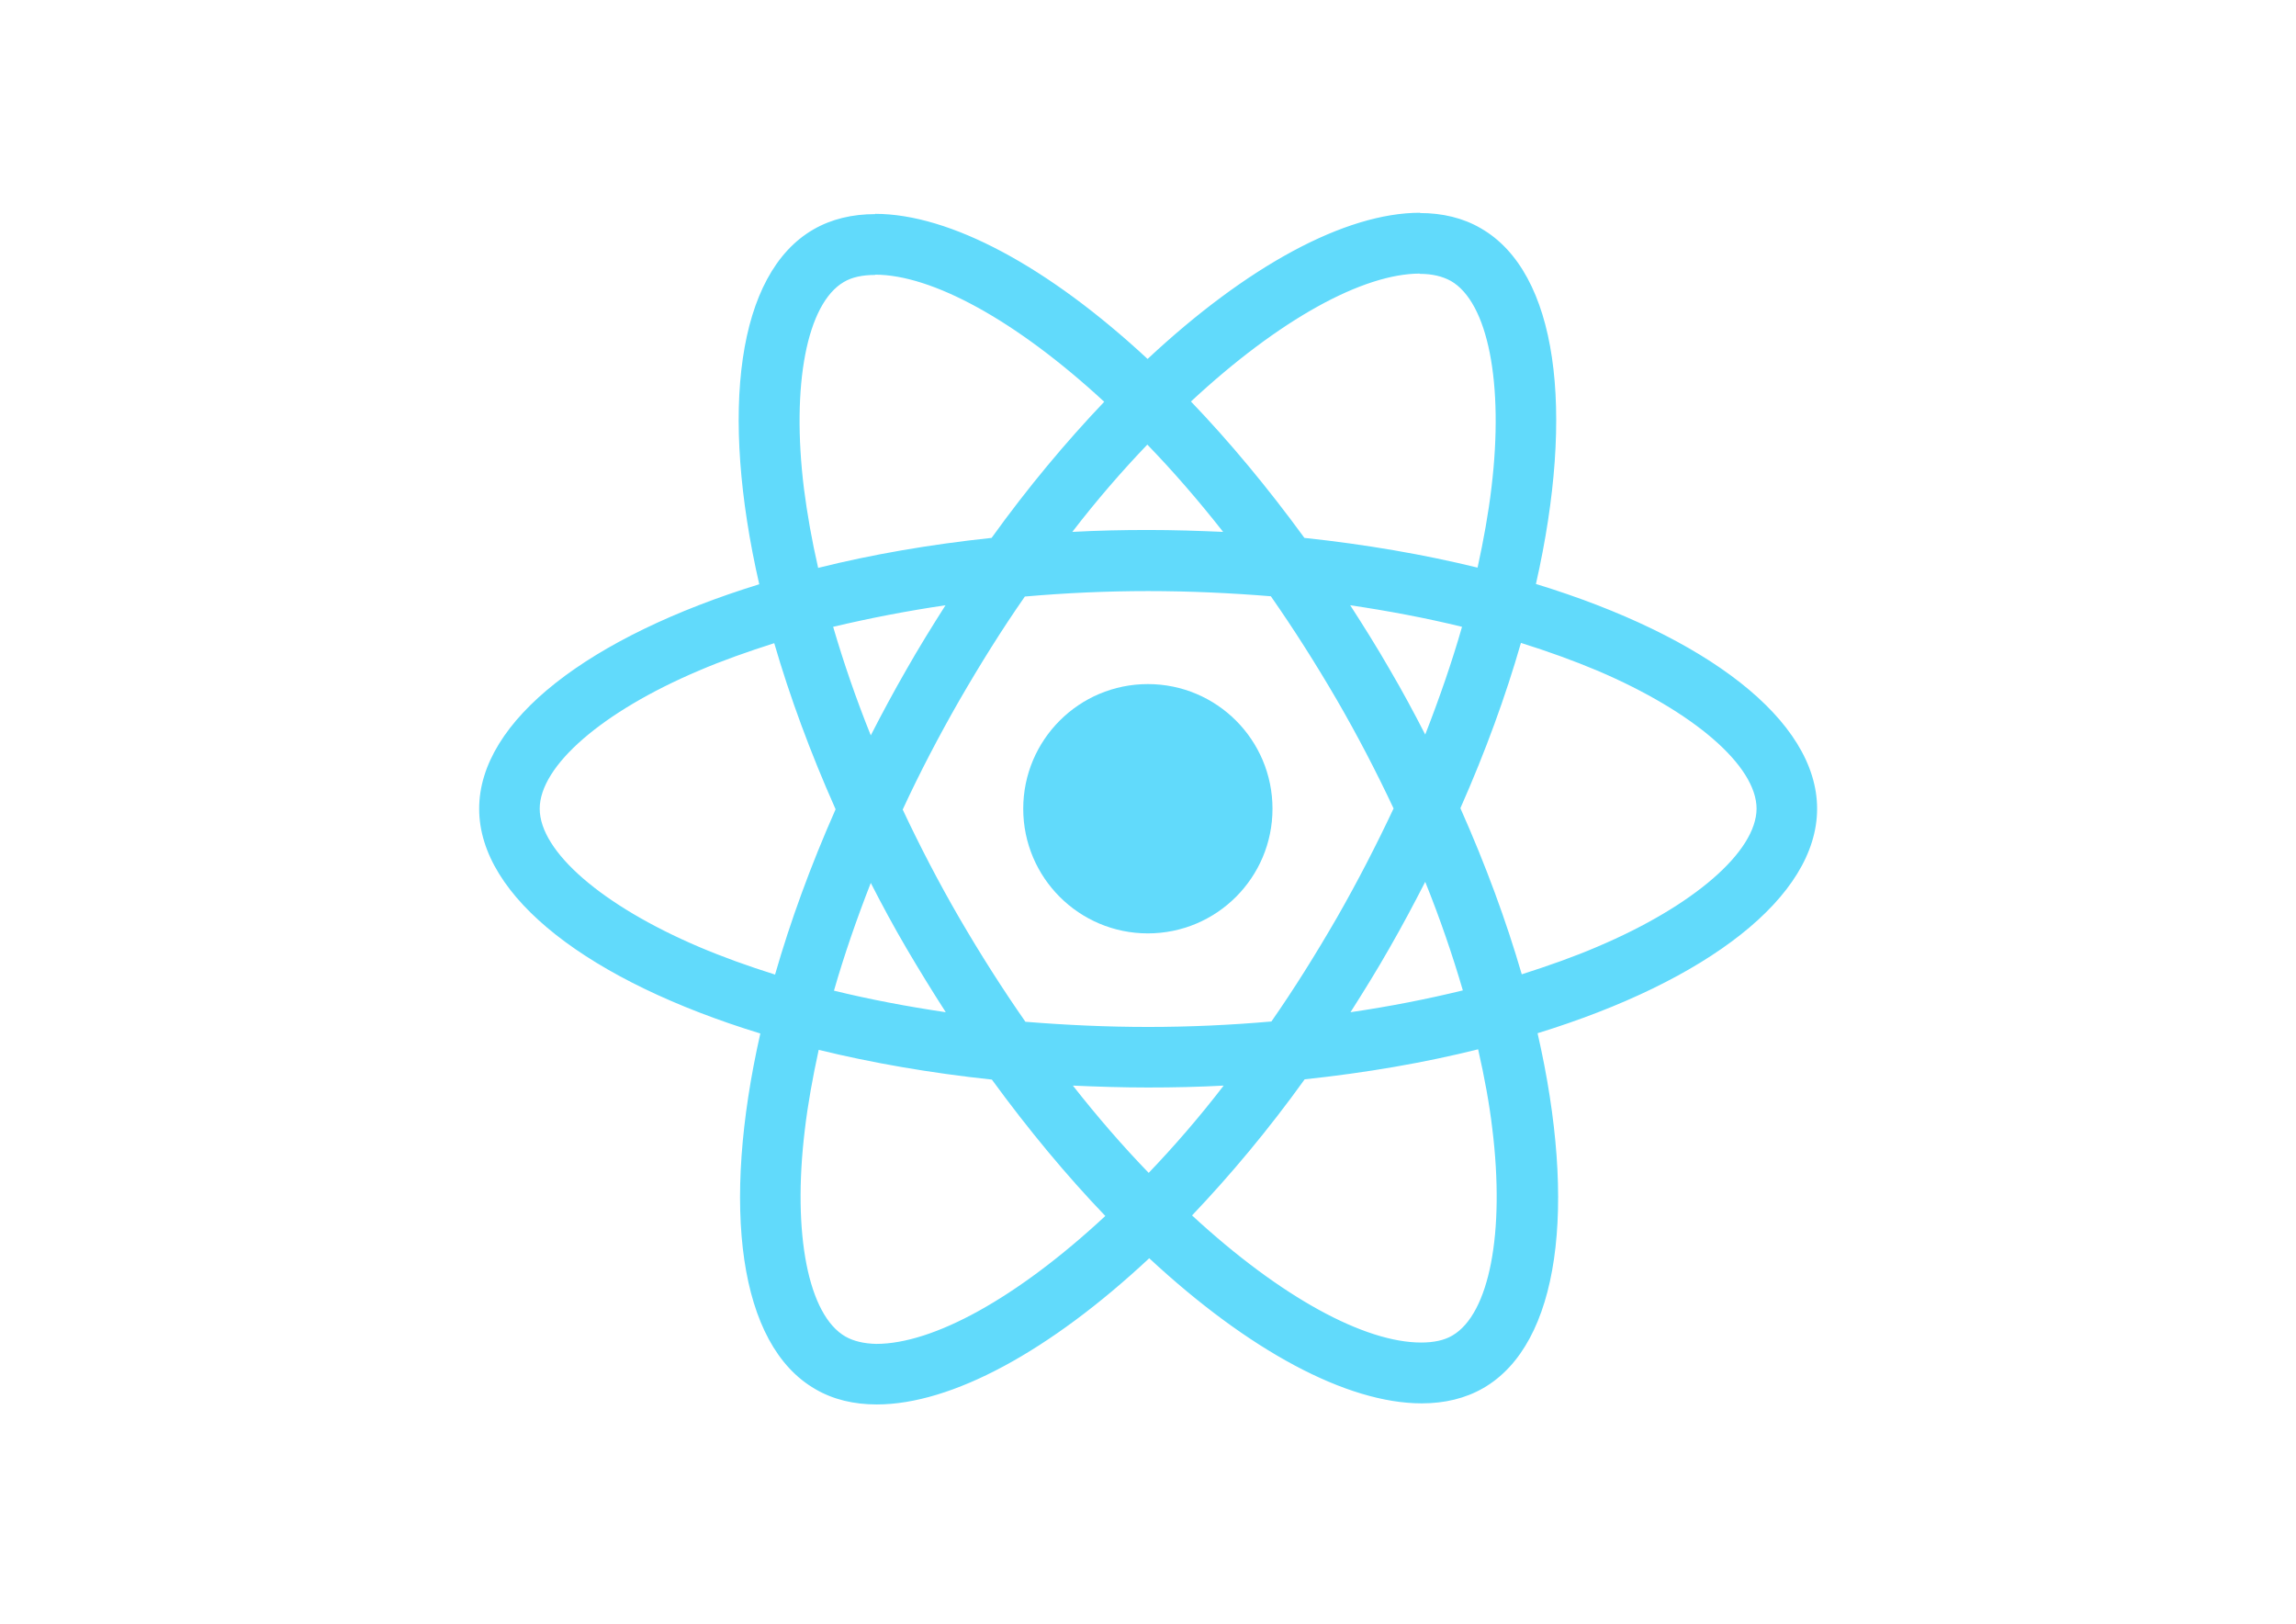
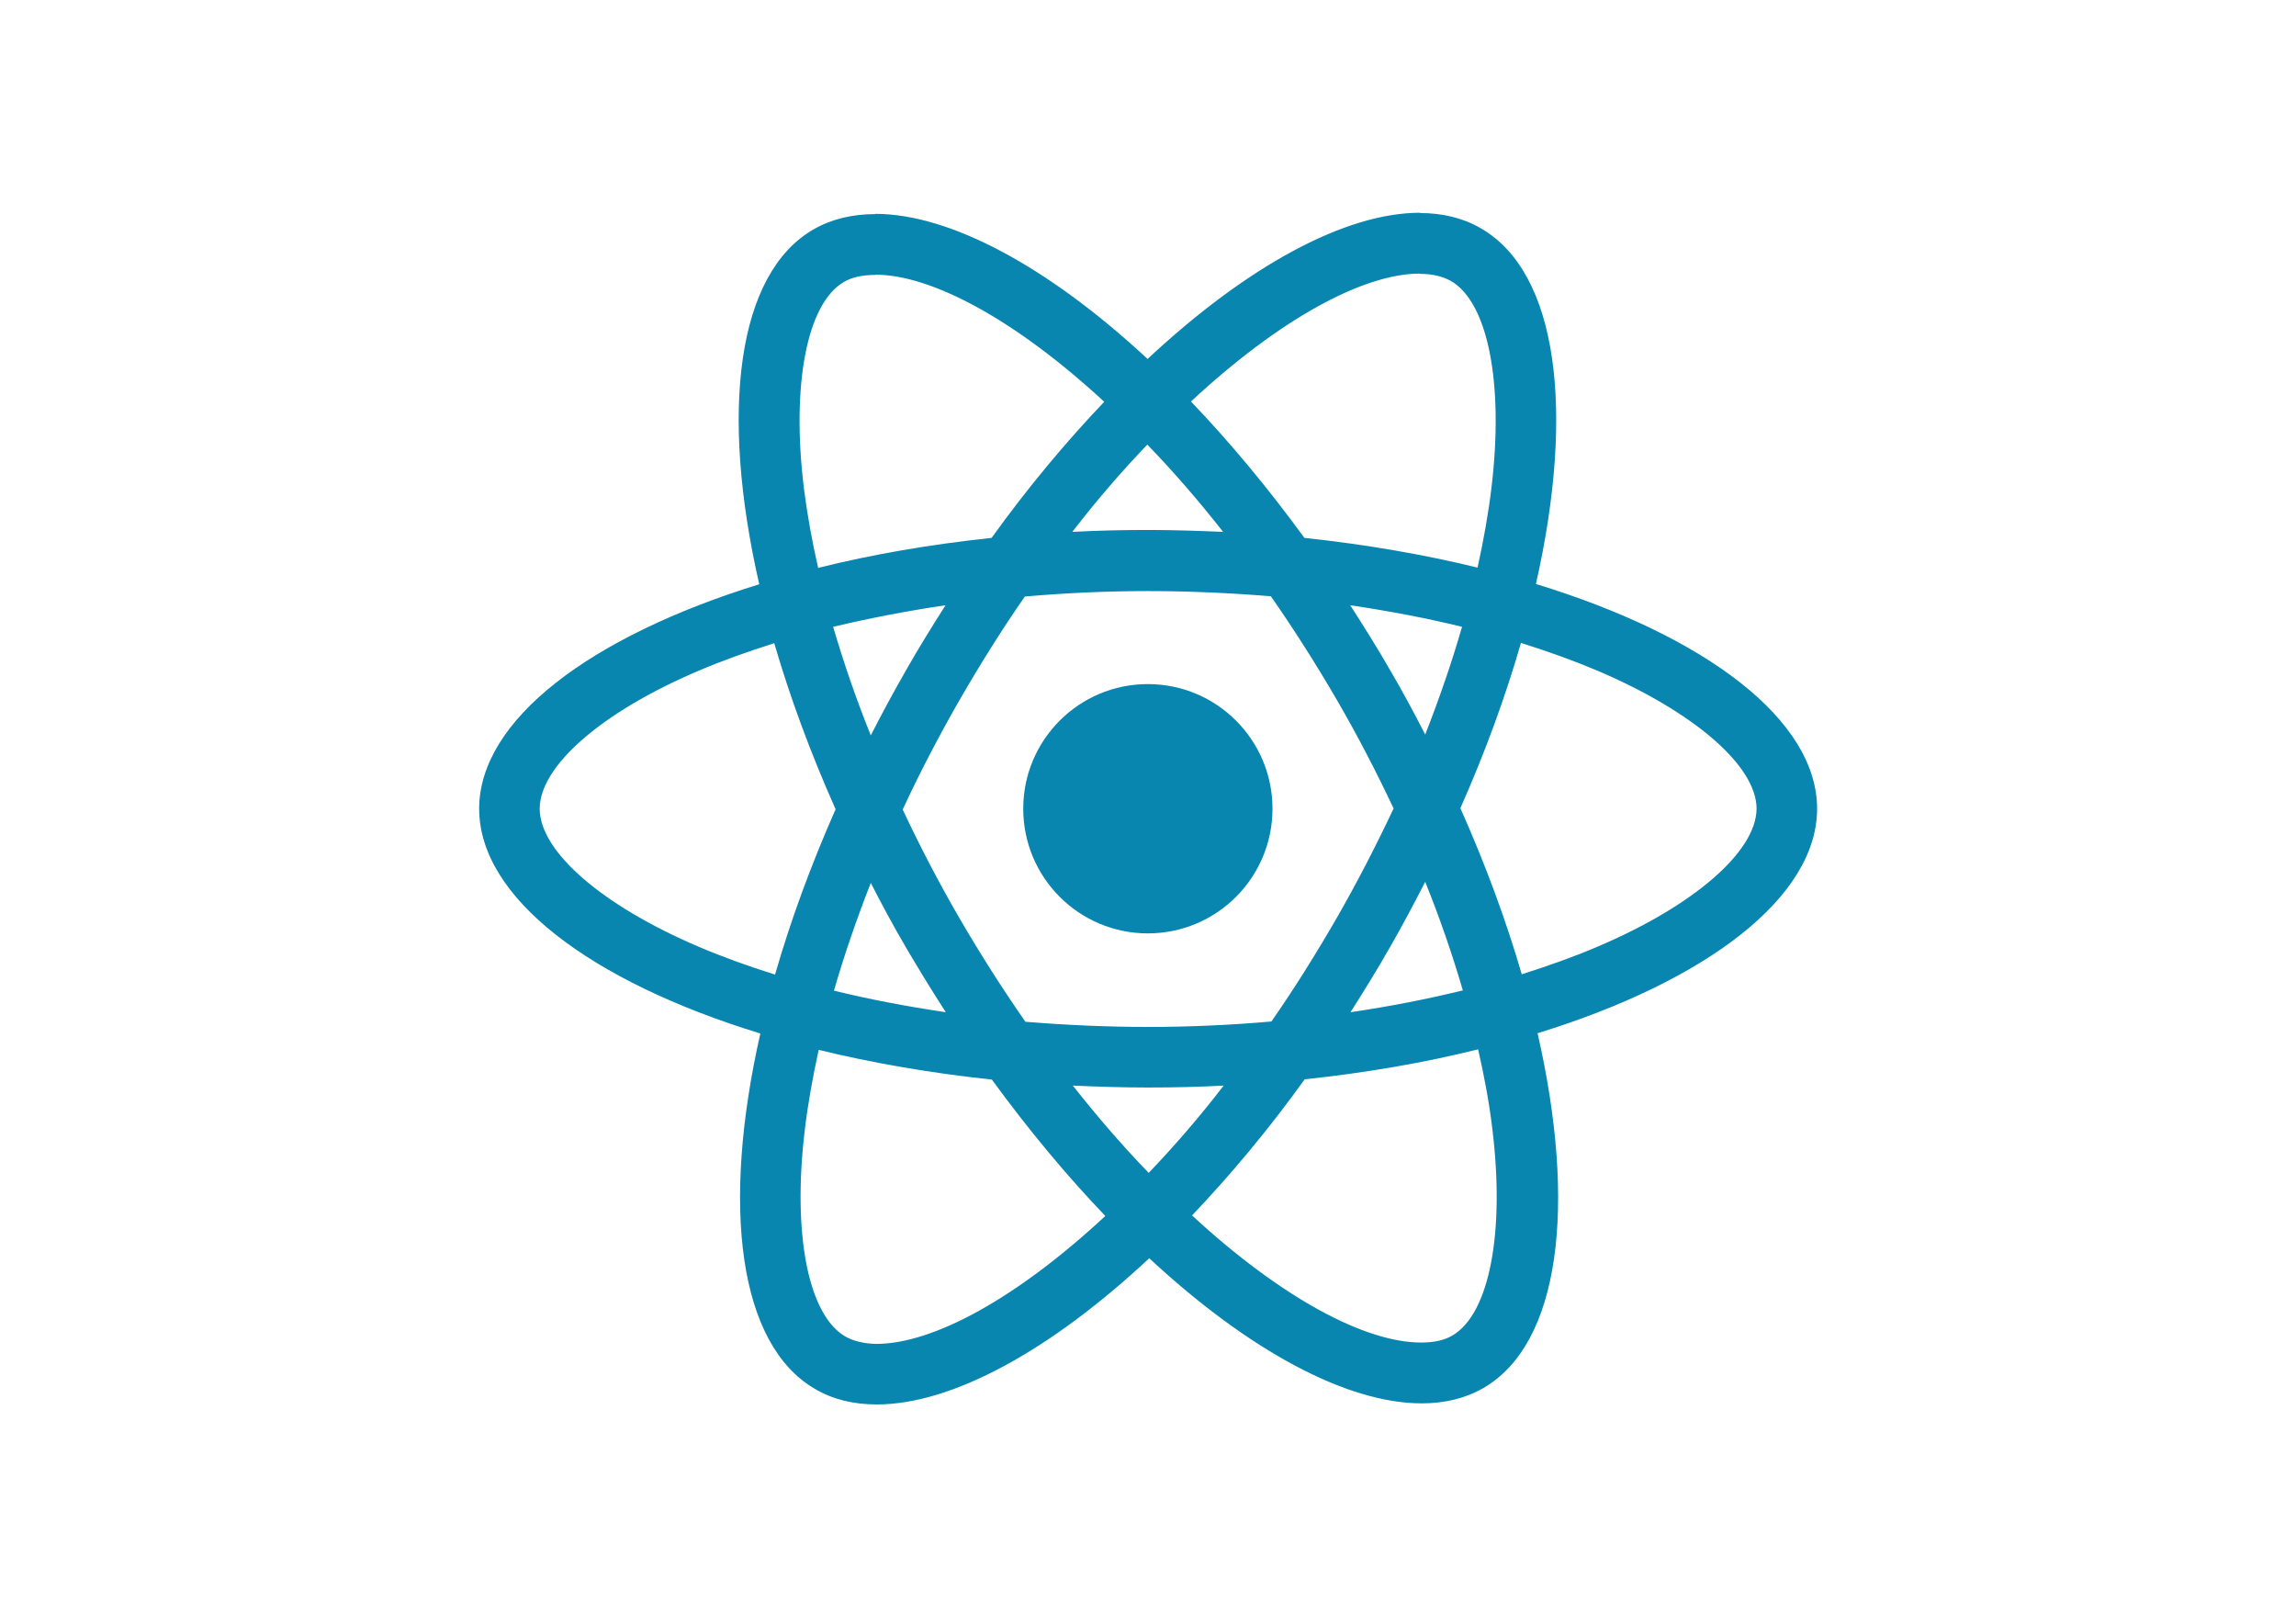
<svg xmlns="http://www.w3.org/2000/svg" viewBox="0 0 841.9 595.3">
-   <g fill="#61DAFB">
+   <g fill="#0986AF">
    <path d="M666.3 296.5c0-32.5-40.7-63.3-103.1-82.4 14.4-63.6 8-114.2-20.2-130.4-6.5-3.8-14.1-5.6-22.4-5.6v22.3c4.6 0 8.3.9 11.4 2.6 13.6 7.8 19.5 37.5 14.9 75.7-1.1 9.4-2.9 19.3-5.1 29.4-19.6-4.8-41-8.5-63.5-10.9-13.5-18.5-27.5-35.3-41.6-50 32.6-30.3 63.2-46.9 84-46.9V78c-27.5 0-63.5 19.6-99.9 53.6-36.4-33.8-72.4-53.2-99.9-53.2v22.3c20.7 0 51.4 16.5 84 46.6-14 14.7-28 31.4-41.3 49.9-22.6 2.4-44 6.1-63.6 11-2.3-10-4-19.7-5.2-29-4.7-38.2 1.1-67.9 14.6-75.8 3-1.8 6.9-2.6 11.5-2.6V78.5c-8.4 0-16 1.8-22.6 5.6-28.1 16.2-34.4 66.7-19.9 130.1-62.2 19.2-102.7 49.9-102.7 82.3 0 32.5 40.7 63.3 103.1 82.4-14.4 63.6-8 114.2 20.2 130.4 6.5 3.8 14.1 5.6 22.5 5.6 27.5 0 63.5-19.6 99.9-53.6 36.4 33.8 72.4 53.2 99.9 53.2 8.4 0 16-1.8 22.6-5.6 28.1-16.2 34.4-66.7 19.9-130.1 62-19.1 102.5-49.9 102.5-82.3zm-130.2-66.7c-3.7 12.9-8.3 26.2-13.5 39.5-4.1-8-8.4-16-13.1-24-4.6-8-9.5-15.8-14.4-23.4 14.2 2.1 27.9 4.7 41 7.9zm-45.8 106.5c-7.8 13.5-15.8 26.3-24.1 38.2-14.9 1.3-30 2-45.2 2-15.1 0-30.2-.7-45-1.9-8.3-11.9-16.4-24.6-24.2-38-7.6-13.1-14.5-26.4-20.8-39.8 6.2-13.4 13.2-26.8 20.7-39.9 7.8-13.5 15.8-26.3 24.1-38.2 14.9-1.3 30-2 45.2-2 15.1 0 30.2.7 45 1.9 8.3 11.9 16.4 24.6 24.2 38 7.6 13.1 14.5 26.4 20.8 39.8-6.3 13.4-13.2 26.8-20.7 39.9zm32.3-13c5.4 13.4 10 26.8 13.8 39.8-13.1 3.2-26.9 5.9-41.2 8 4.9-7.7 9.8-15.6 14.4-23.7 4.6-8 8.9-16.1 13-24.1zM421.2 430c-9.3-9.6-18.6-20.3-27.8-32 9 .4 18.2.7 27.5.7 9.4 0 18.7-.2 27.8-.7-9 11.7-18.3 22.4-27.5 32zm-74.4-58.9c-14.2-2.1-27.9-4.7-41-7.9 3.7-12.9 8.3-26.2 13.5-39.5 4.1 8 8.4 16 13.1 24 4.7 8 9.5 15.8 14.4 23.4zM420.7 163c9.3 9.6 18.6 20.3 27.8 32-9-.4-18.2-.7-27.5-.7-9.4 0-18.7.2-27.8.7 9-11.7 18.3-22.4 27.5-32zm-74 58.9c-4.9 7.7-9.8 15.6-14.4 23.7-4.6 8-8.9 16-13 24-5.4-13.4-10-26.8-13.8-39.8 13.1-3.1 26.9-5.8 41.2-7.9zm-90.5 125.2c-35.4-15.1-58.3-34.9-58.3-50.6 0-15.7 22.9-35.6 58.3-50.6 8.6-3.7 18-7 27.7-10.1 5.7 19.6 13.2 40 22.5 60.9-9.2 20.8-16.6 41.1-22.2 60.6-9.9-3.1-19.3-6.5-28-10.2zM310 490c-13.6-7.8-19.5-37.5-14.9-75.7 1.1-9.4 2.9-19.3 5.1-29.4 19.6 4.8 41 8.5 63.5 10.9 13.5 18.5 27.5 35.3 41.6 50-32.6 30.3-63.2 46.9-84 46.9-4.5-.1-8.3-1-11.3-2.7zm237.2-76.2c4.7 38.2-1.1 67.9-14.6 75.8-3 1.8-6.9 2.6-11.5 2.6-20.7 0-51.4-16.5-84-46.6 14-14.7 28-31.4 41.3-49.9 22.6-2.4 44-6.1 63.6-11 2.3 10.1 4.1 19.8 5.2 29.1zm38.5-66.7c-8.6 3.7-18 7-27.7 10.1-5.7-19.6-13.2-40-22.5-60.9 9.2-20.8 16.6-41.1 22.2-60.6 9.9 3.1 19.3 6.5 28.1 10.2 35.4 15.1 58.3 34.9 58.3 50.6-.1 15.7-23 35.6-58.4 50.6zM320.8 78.4z" />
    <circle cx="420.9" cy="296.5" r="45.7" />
    <path d="M520.5 78.1z" />
  </g>
</svg>
